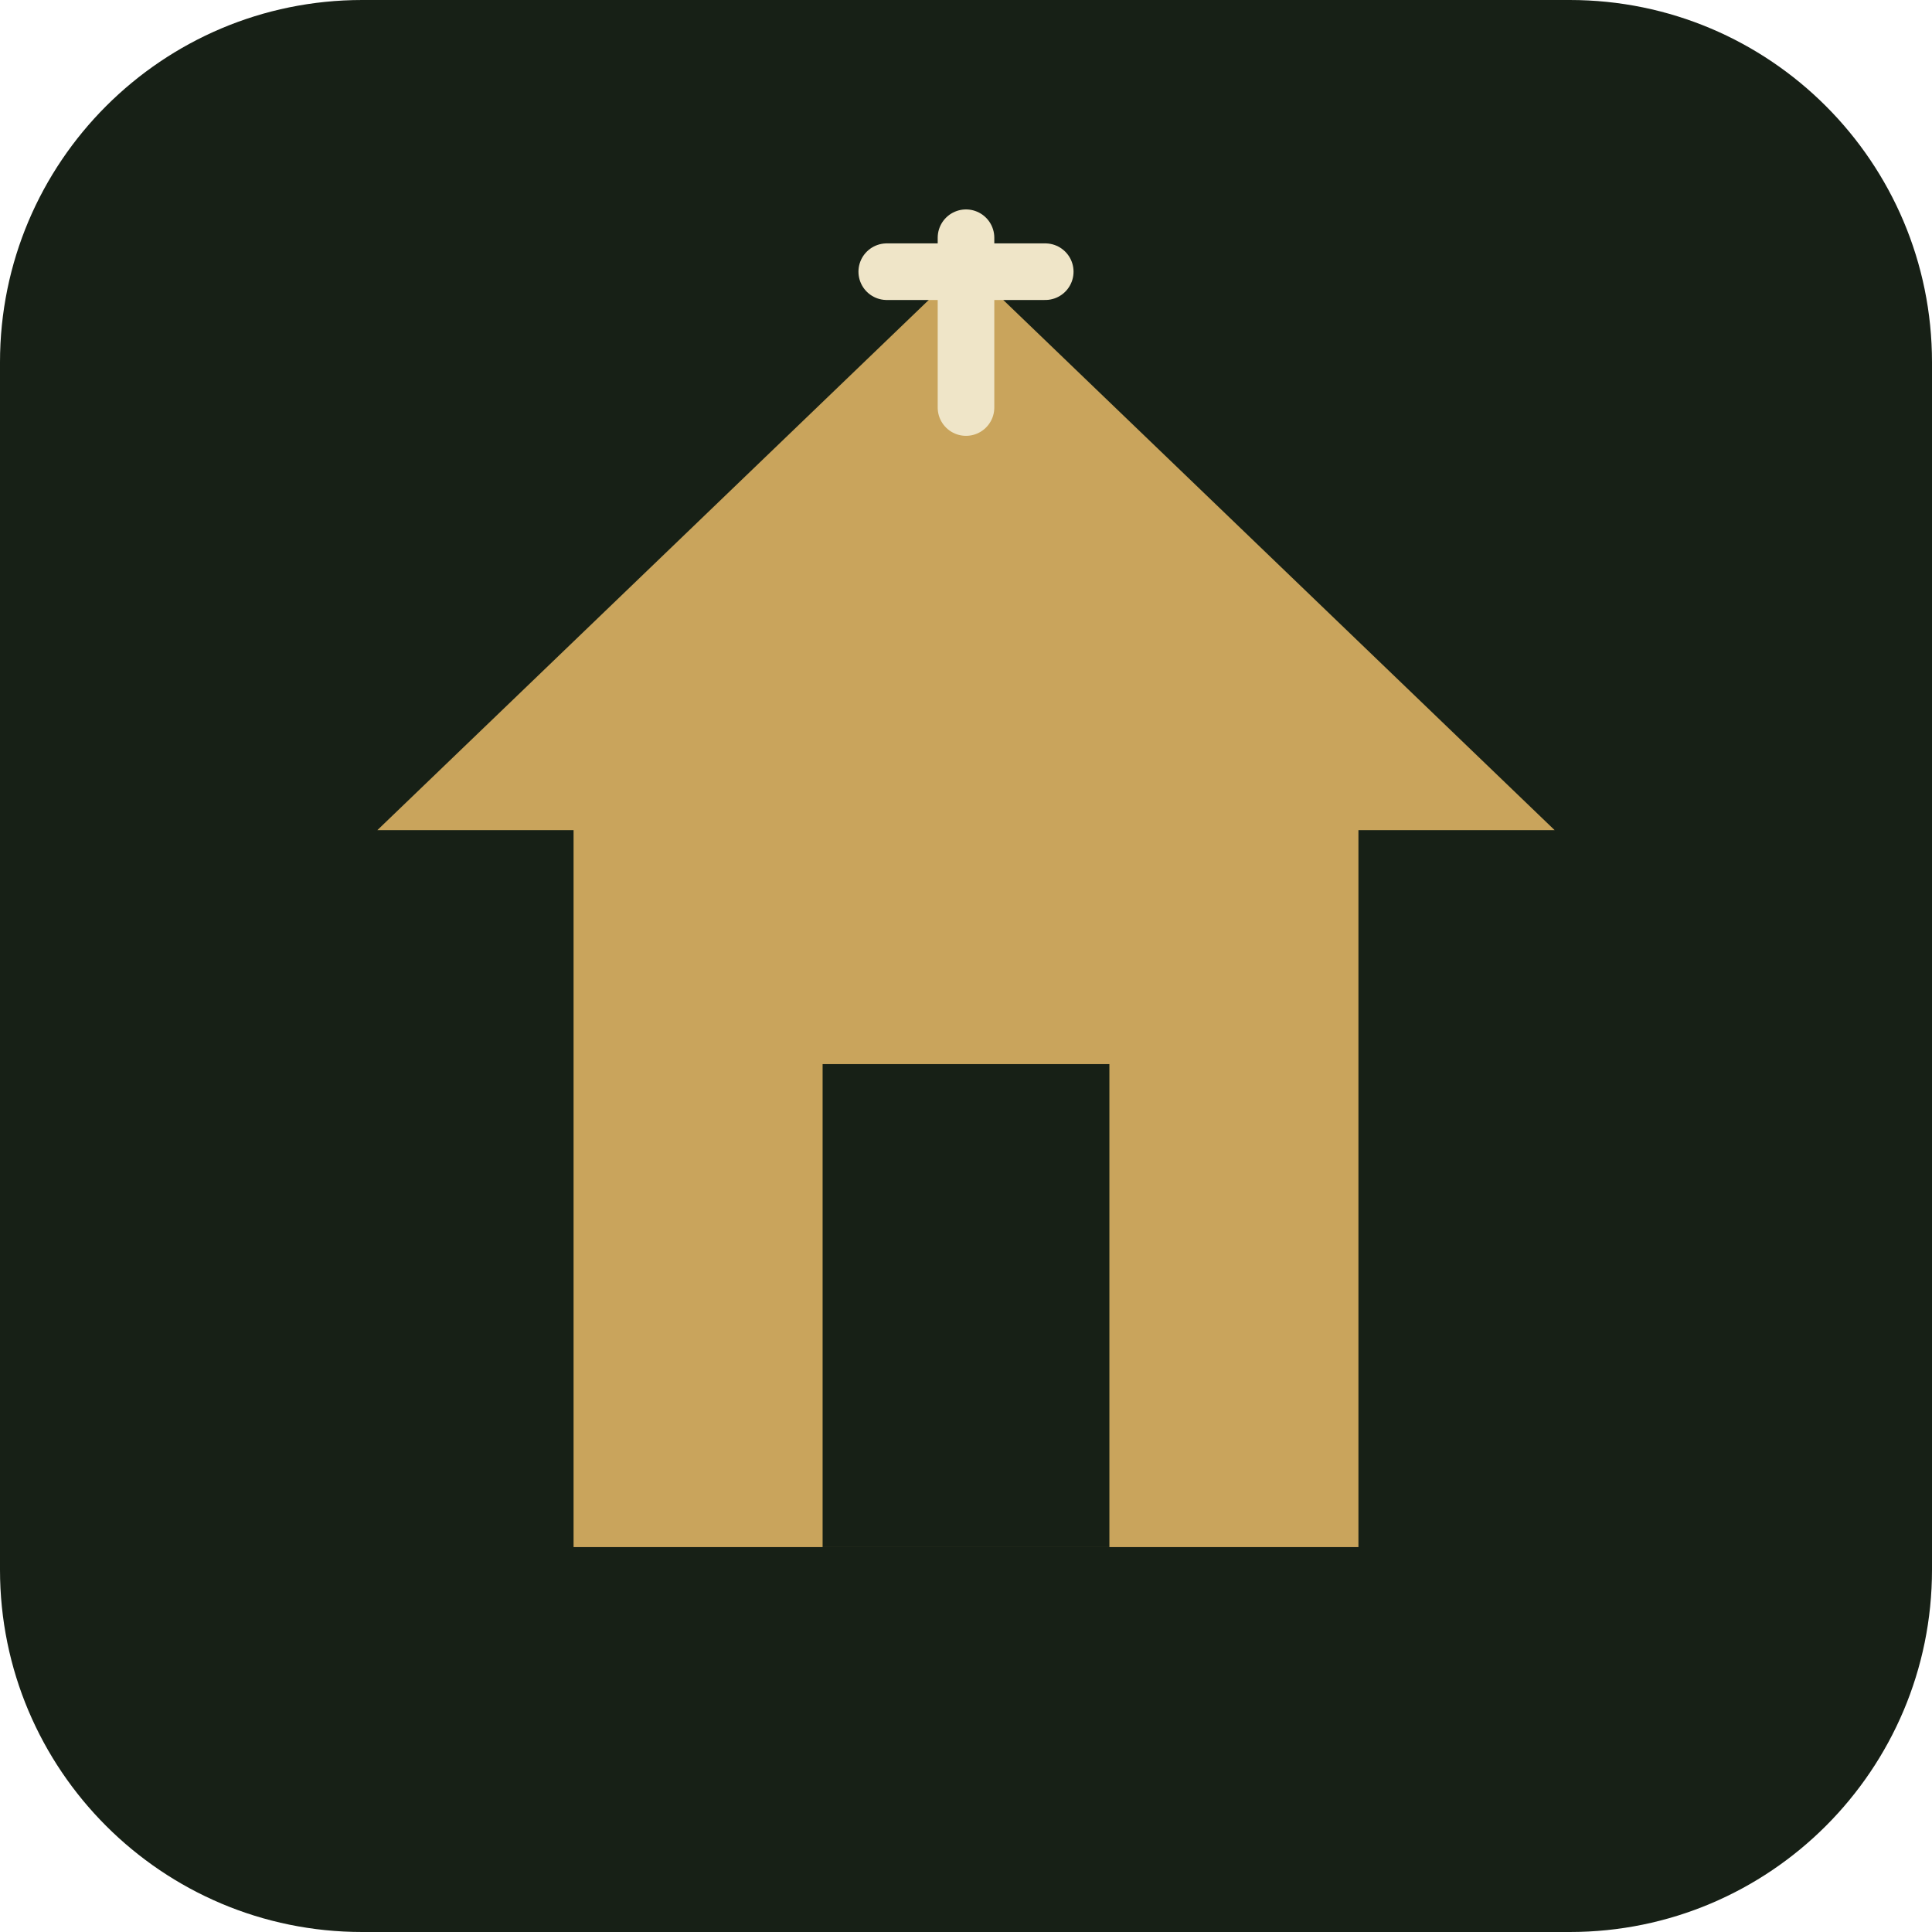
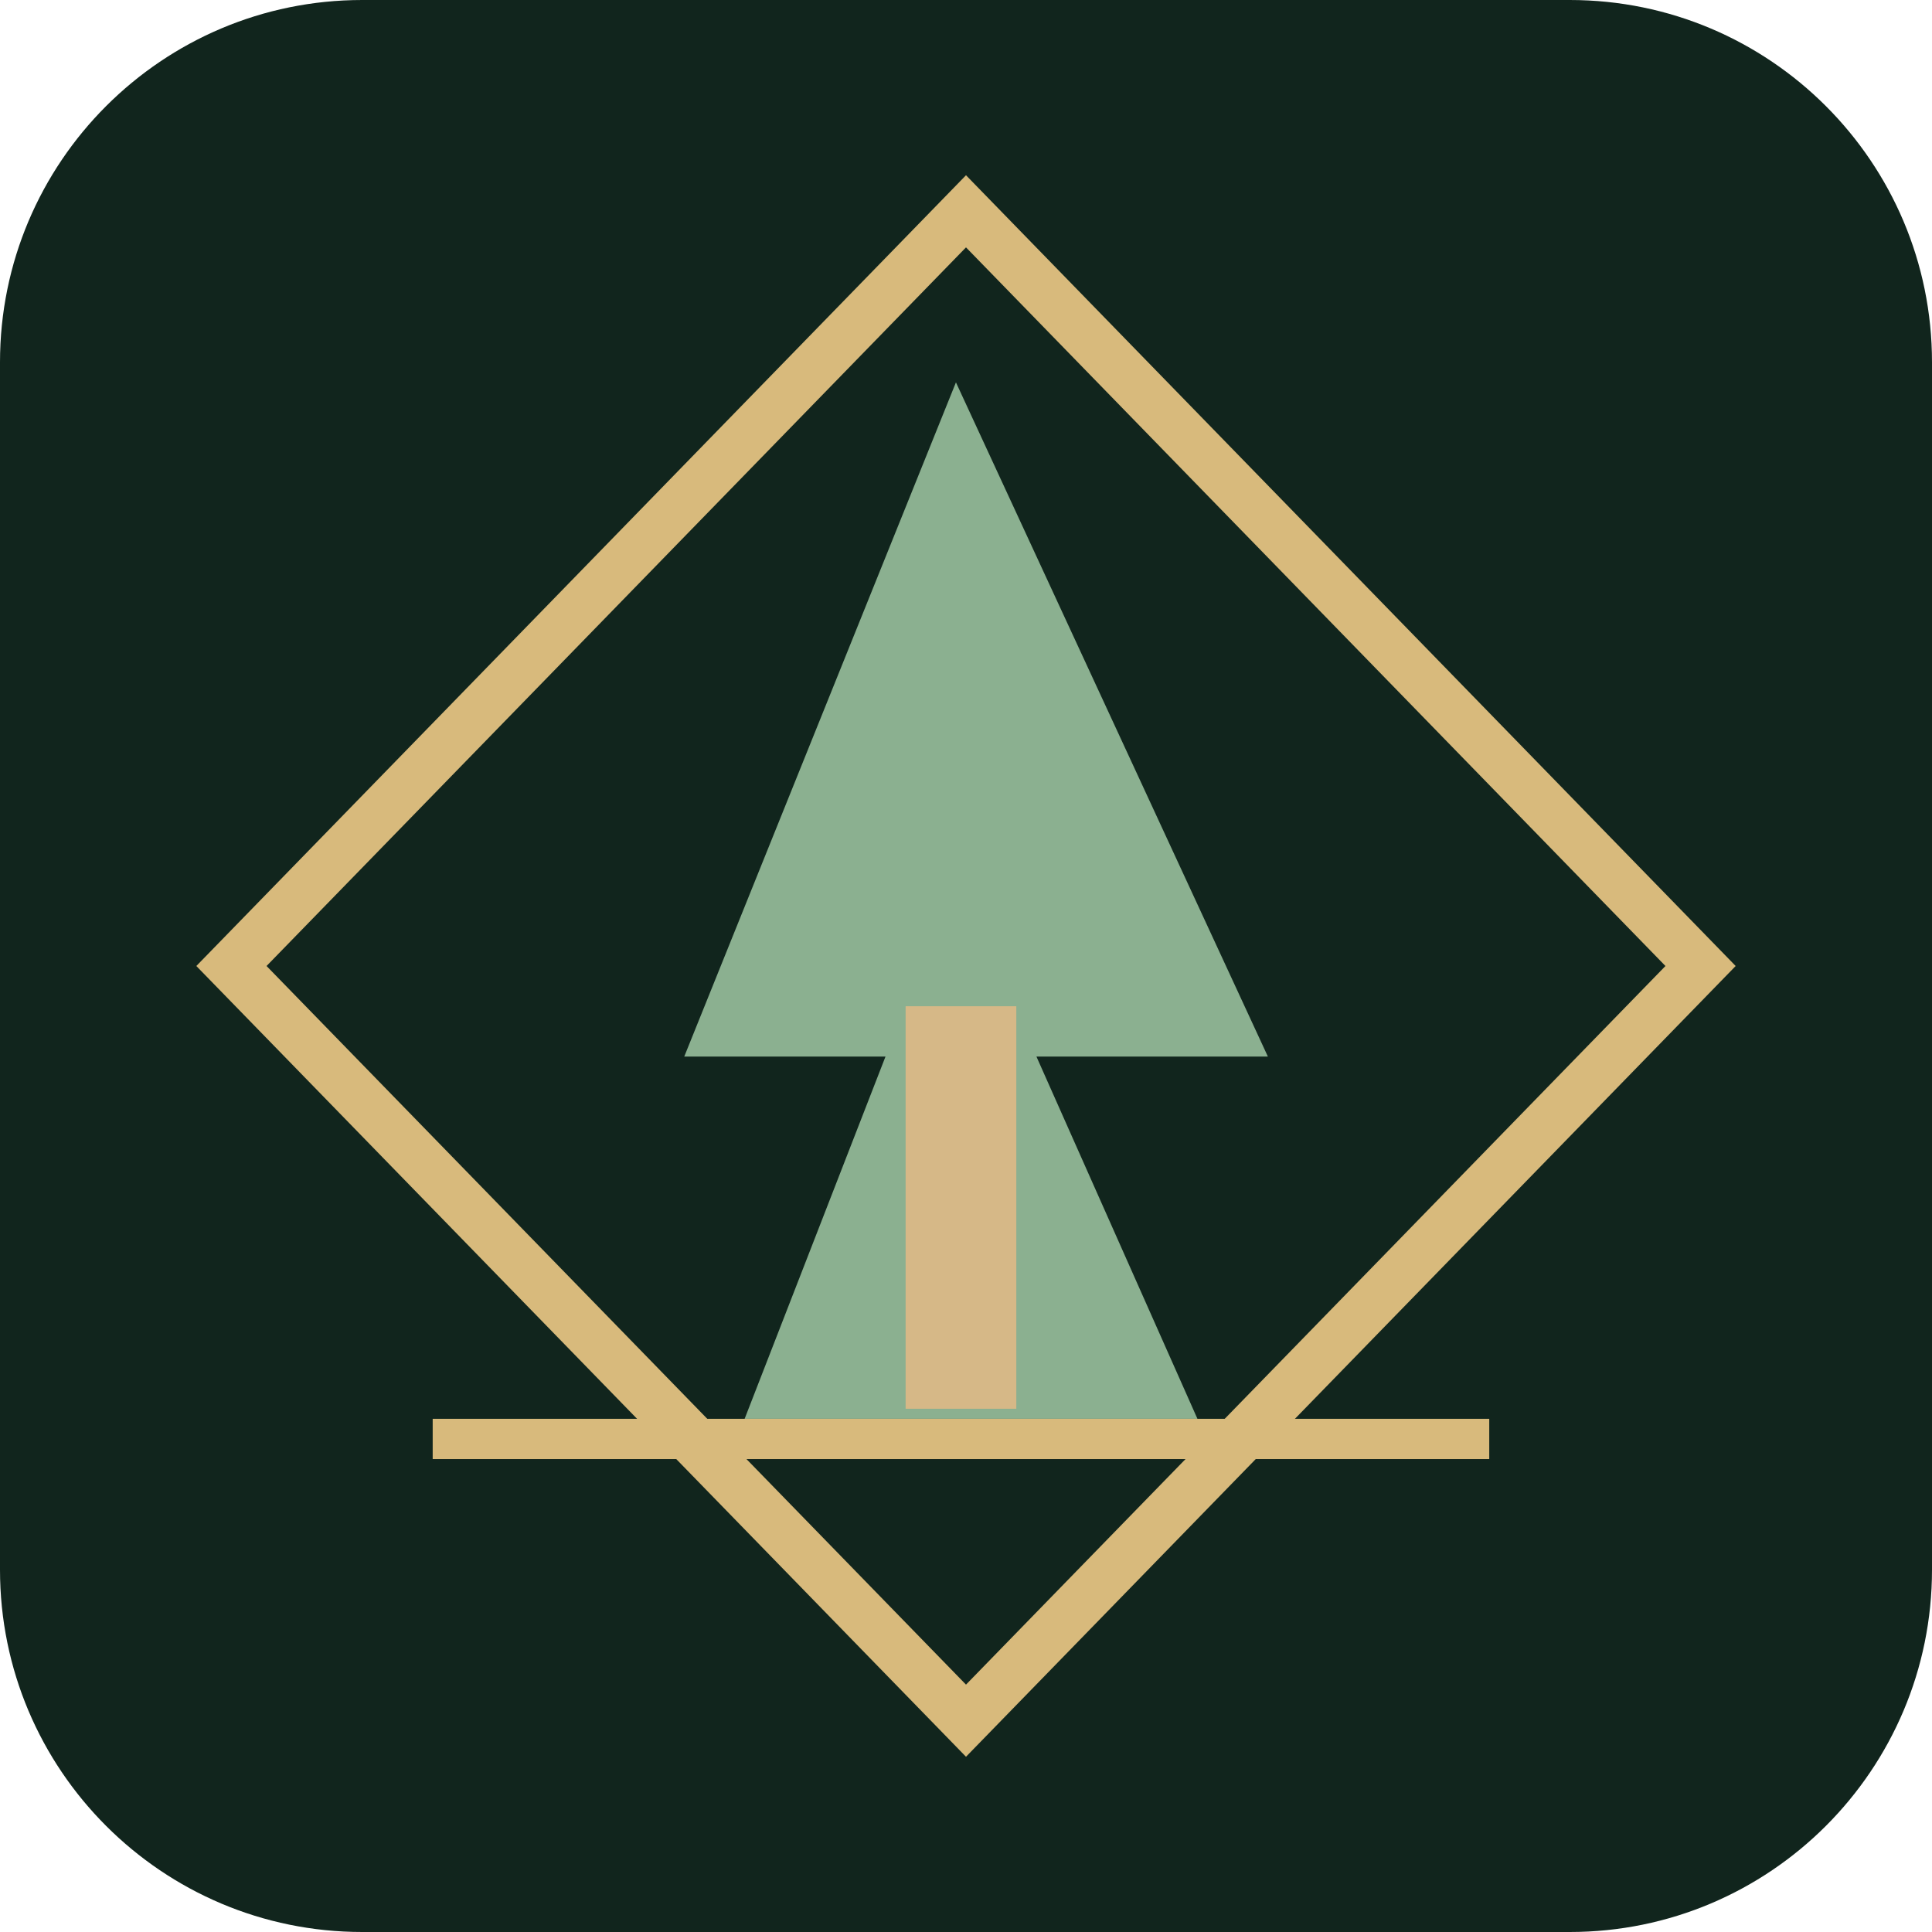
- <svg xmlns="http://www.w3.org/2000/svg" viewBox="0 0 512 512">
-   <rect width="512" height="512" rx="96" fill="#172016" />
-   <path d="M256 70 100 220h52v190h208V220h52L256 70Z" fill="#c9a45c" />
-   <path d="M218 410V282h76v128" fill="#172016" />
-   <path d="M256 108v-45M235 72h42" stroke="#efe5c8" stroke-width="15" stroke-linecap="round" />
+ <svg xmlns="http://www.w3.org/2000/svg" viewBox="0 0 192 192">
+   <rect width="192" height="192" rx="36" fill="#11251d" />
+   <path d="M96 21L169 96 96 171 23 96Z" fill="none" stroke="#d8ba7c" stroke-width="5" />
+   <path d="M95 38l-27 67h20l-14 36h45l-16-36h23z" fill="#8bb090" />
+   <rect x="90" y="100" width="11" height="40" fill="#d6b887" />
+   <path d="M43 143h105" stroke="#d8ba7c" stroke-width="4" />
</svg>
